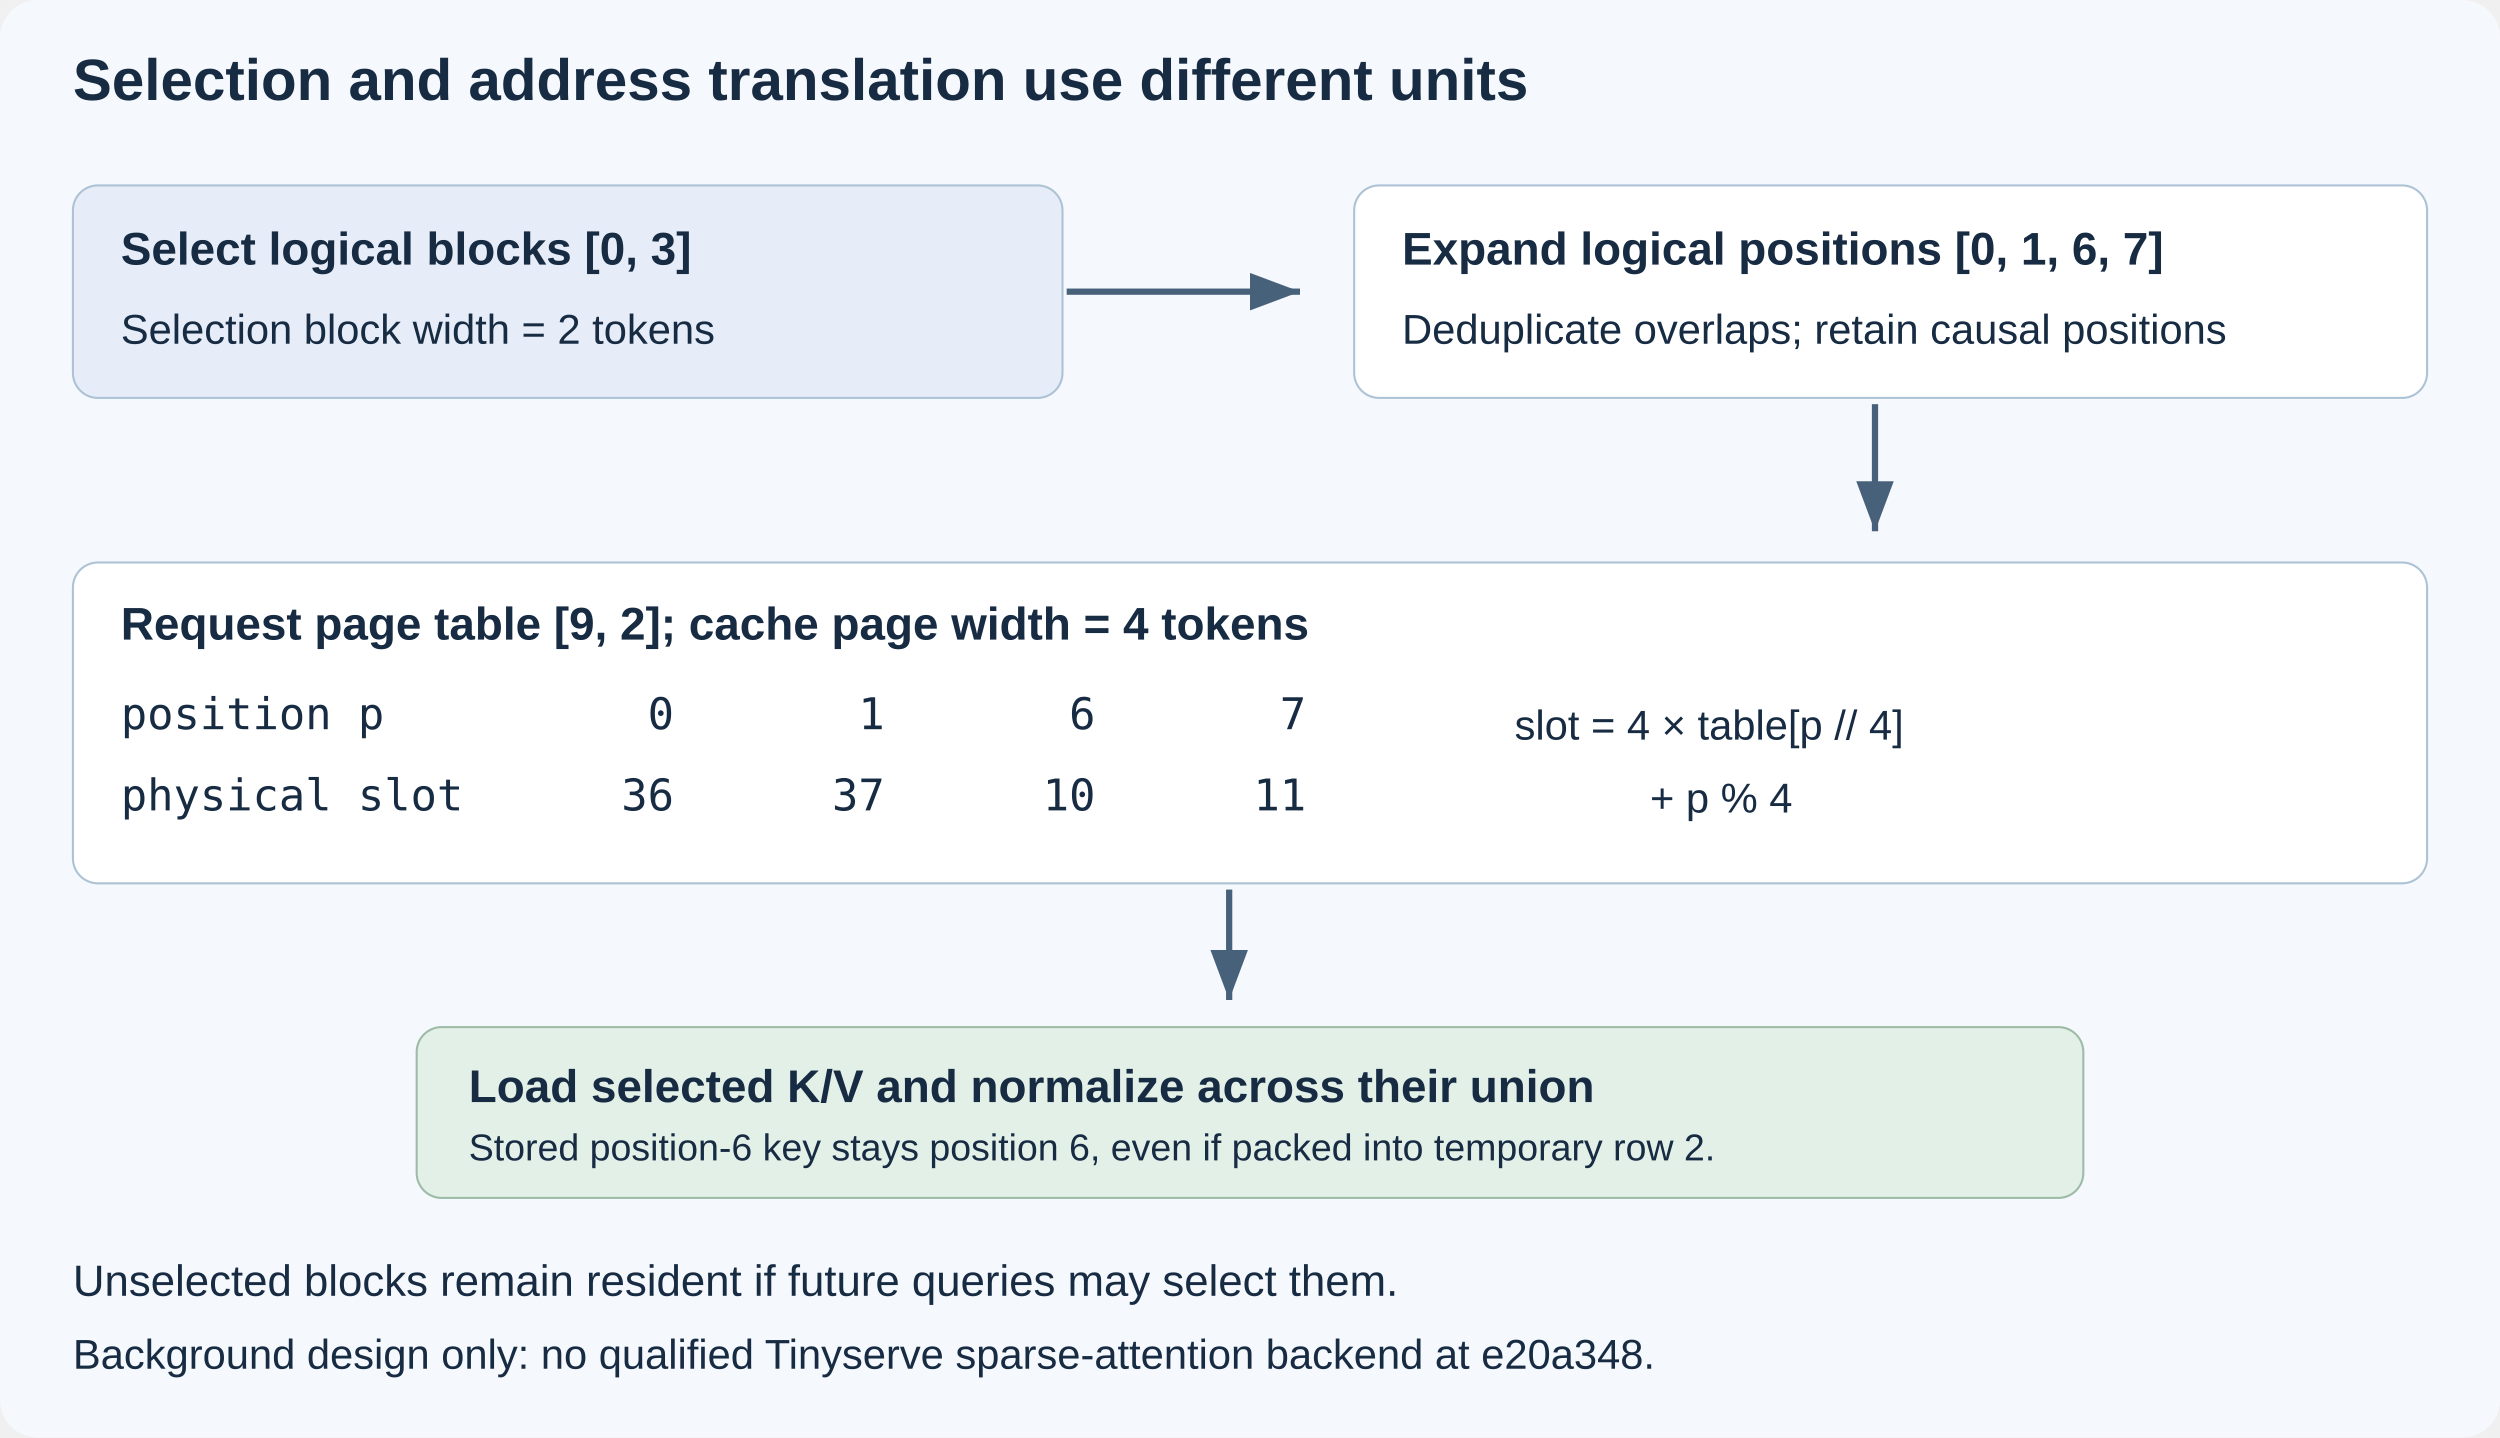
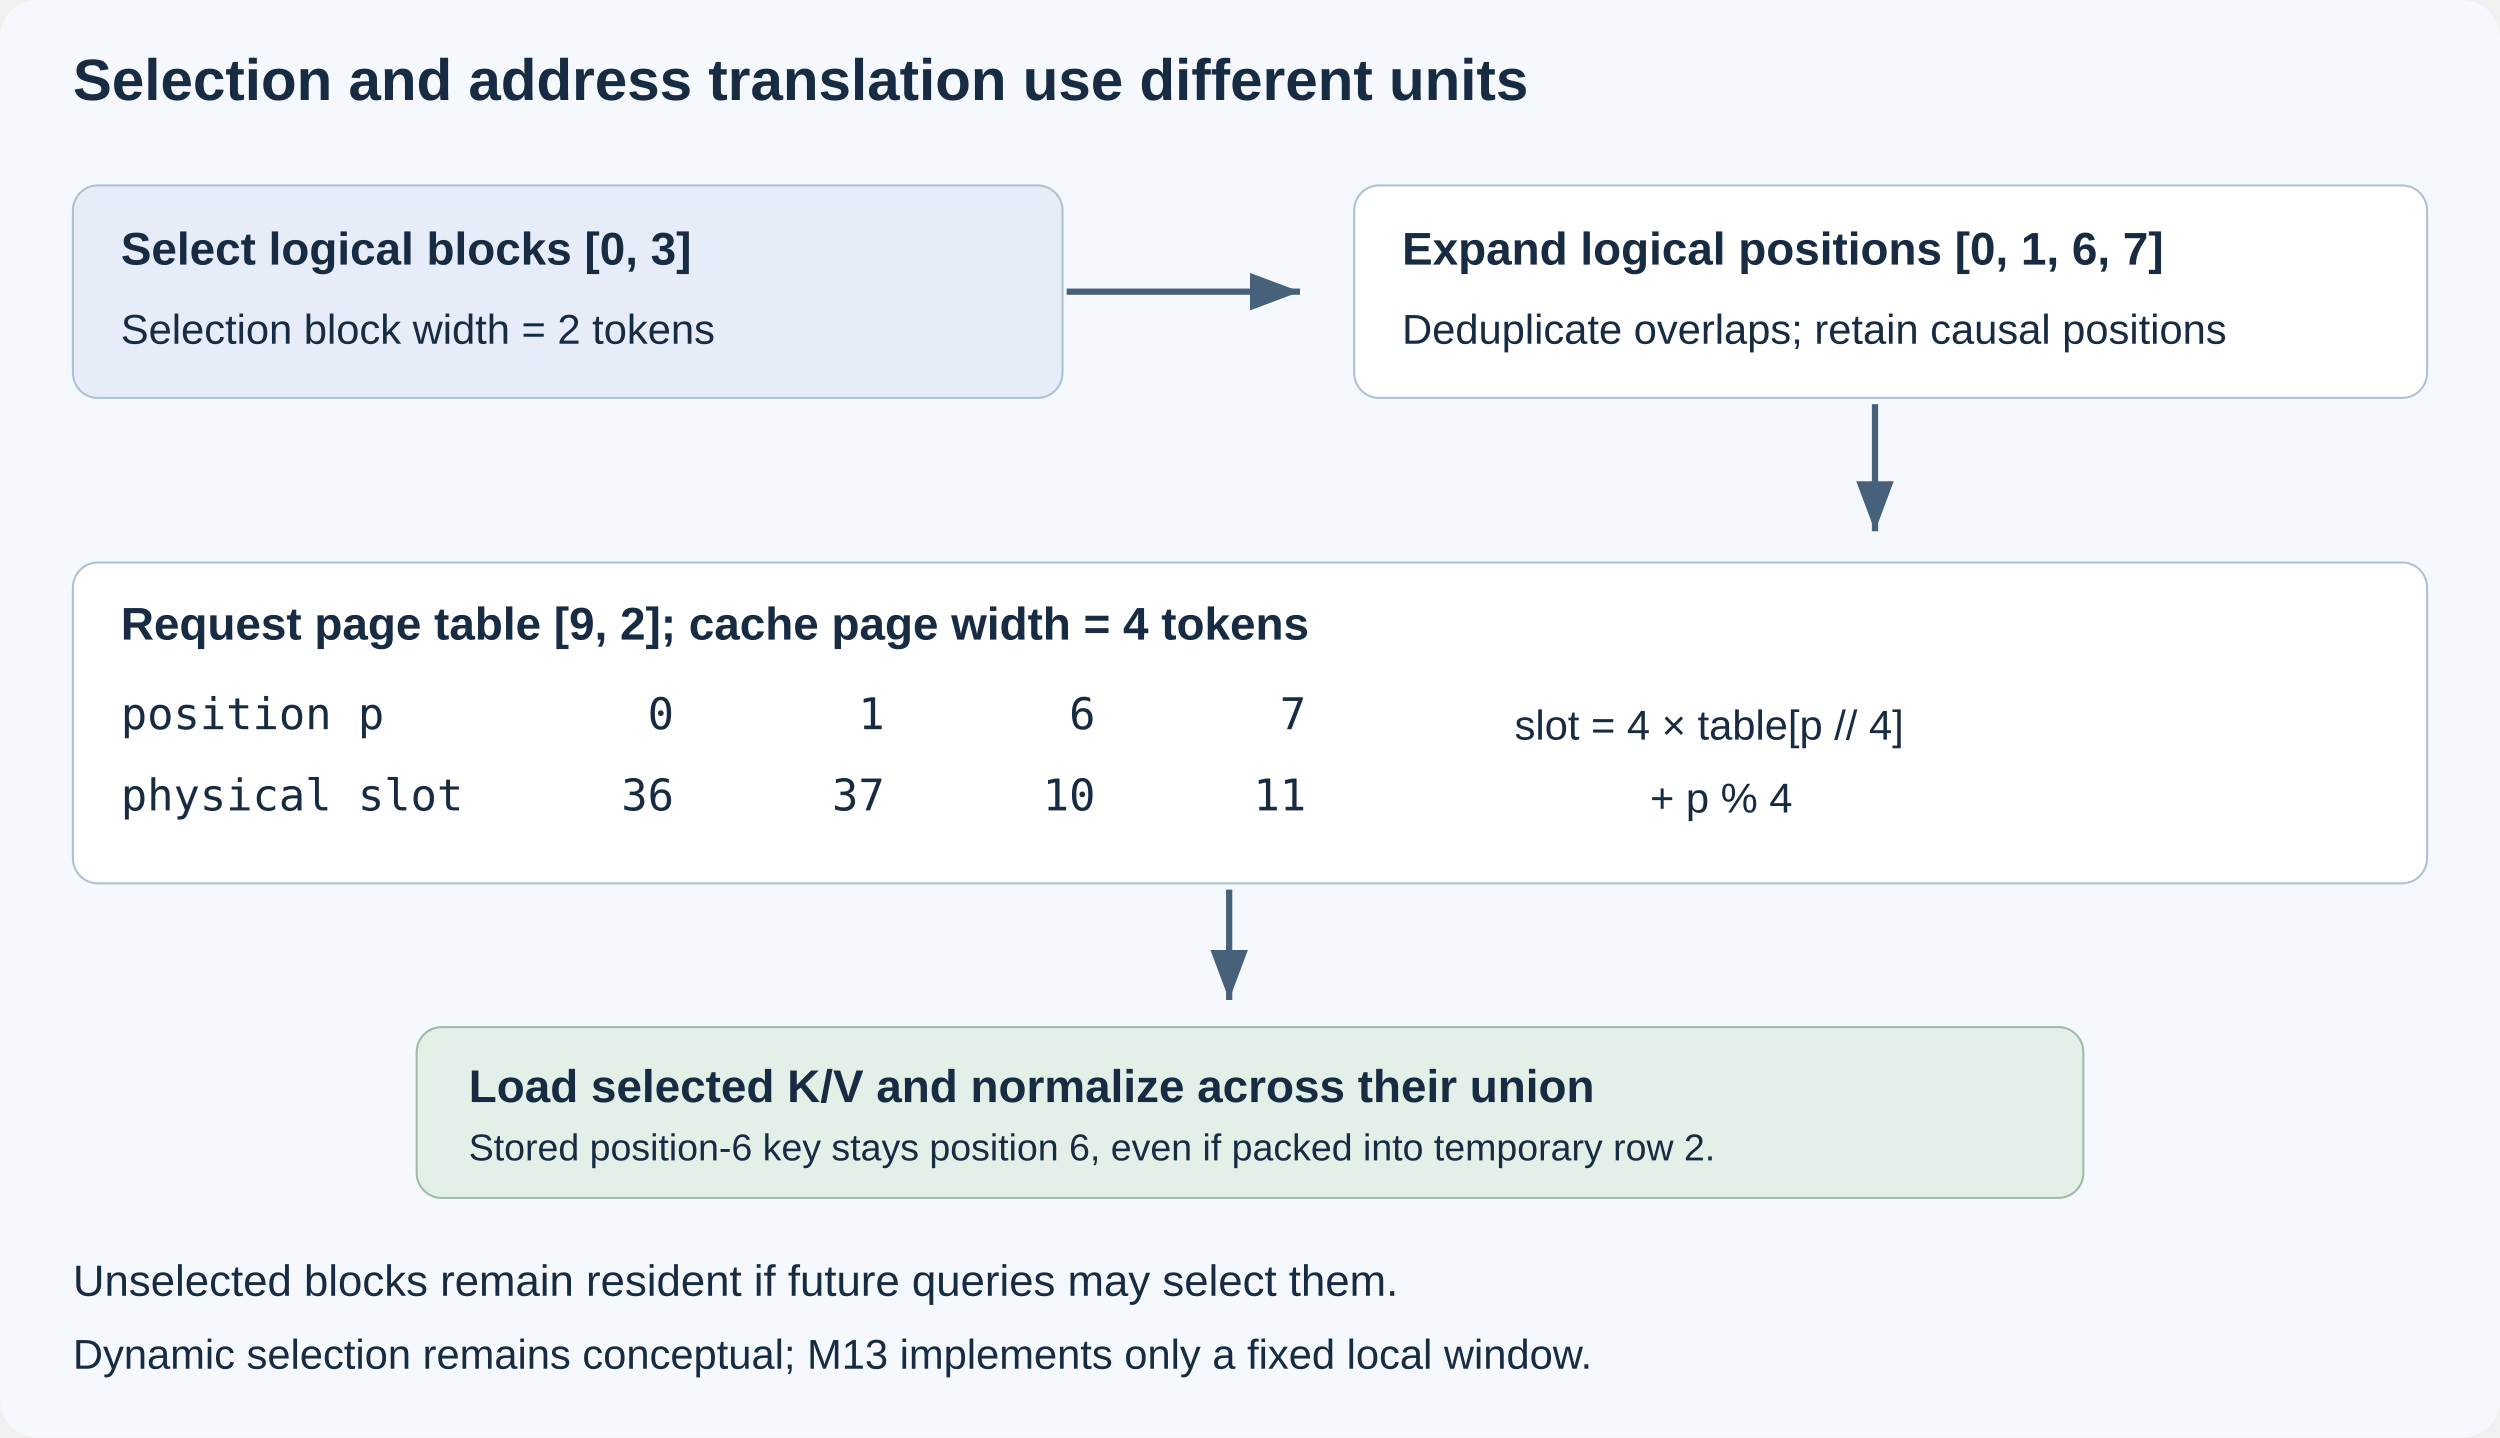
<svg xmlns="http://www.w3.org/2000/svg" width="1200" height="690" viewBox="0 0 1200 690" role="img" aria-labelledby="title desc" xml:space="preserve">
  <style>text { white-space: pre; }</style>
  <defs>
    <marker id="a" markerWidth="10" markerHeight="10" refX="8" refY="3" orient="auto">
      <path d="M0,0L8,3L0,6" fill="#48617a" />
    </marker>
  </defs>
  <rect width="1200" height="690" rx="18" fill="#f5f8fc" />
  <g font-family="Arial,sans-serif" fill="#172b43">
    <text x="35" y="48" font-size="28" font-weight="700">Selection and address translation use different units</text>
    <rect x="35" y="89" width="475" height="102" rx="12" fill="#e6edf8" stroke="#adc2d4" />
    <text x="58" y="127" font-size="22" font-weight="700">Select logical blocks [0, 3]</text>
    <text x="58" y="165" font-size="20">Selection block width = 2 tokens</text>
    <path d="M512 140h112" stroke="#48617a" stroke-width="3" marker-end="url(#a)" />
    <rect x="650" y="89" width="515" height="102" rx="12" fill="white" stroke="#adc2d4" />
    <text x="673" y="127" font-size="22" font-weight="700">Expand logical positions [0, 1, 6, 7]</text>
    <text x="673" y="165" font-size="20">Deduplicate overlaps; retain causal positions</text>
    <path d="M900 194v61" stroke="#48617a" stroke-width="3" marker-end="url(#a)" />
    <rect x="35" y="270" width="1130" height="154" rx="12" fill="white" stroke="#adc2d4" />
    <text x="58" y="307" font-size="22" font-weight="700">Request page table [9, 2]; cache page width = 4 tokens</text>
    <g font-family="monospace" font-size="21">
      <text x="58" y="350">position p          0       1       6       7</text>
      <text x="58" y="389">physical slot      36      37      10      11</text>
    </g>
    <text x="727" y="355" font-size="20">slot = 4 × table[p // 4]</text>
    <text x="792" y="390" font-size="20">+ p % 4</text>
    <path d="M590 427v53" stroke="#48617a" stroke-width="3" marker-end="url(#a)" />
    <rect x="200" y="493" width="800" height="82" rx="12" fill="#e3f0e8" stroke="#9dbba7" />
    <text x="225" y="529" font-size="22" font-weight="700">Load selected K/V and normalize across their union</text>
    <text x="225" y="557" font-size="18">Stored position-6 key stays position 6, even if packed into temporary row 2.</text>
    <text x="35" y="622" font-size="21">Unselected blocks remain resident if future queries may select them.</text>
-     <text x="35" y="657" font-size="20">Background design only: no qualified Tinyserve sparse-attention backend at e20a348.</text>
+     <text x="35" y="657" font-size="20">Dynamic selection remains conceptual; M13 implements only a fixed local window.</text>
  </g>
</svg>
